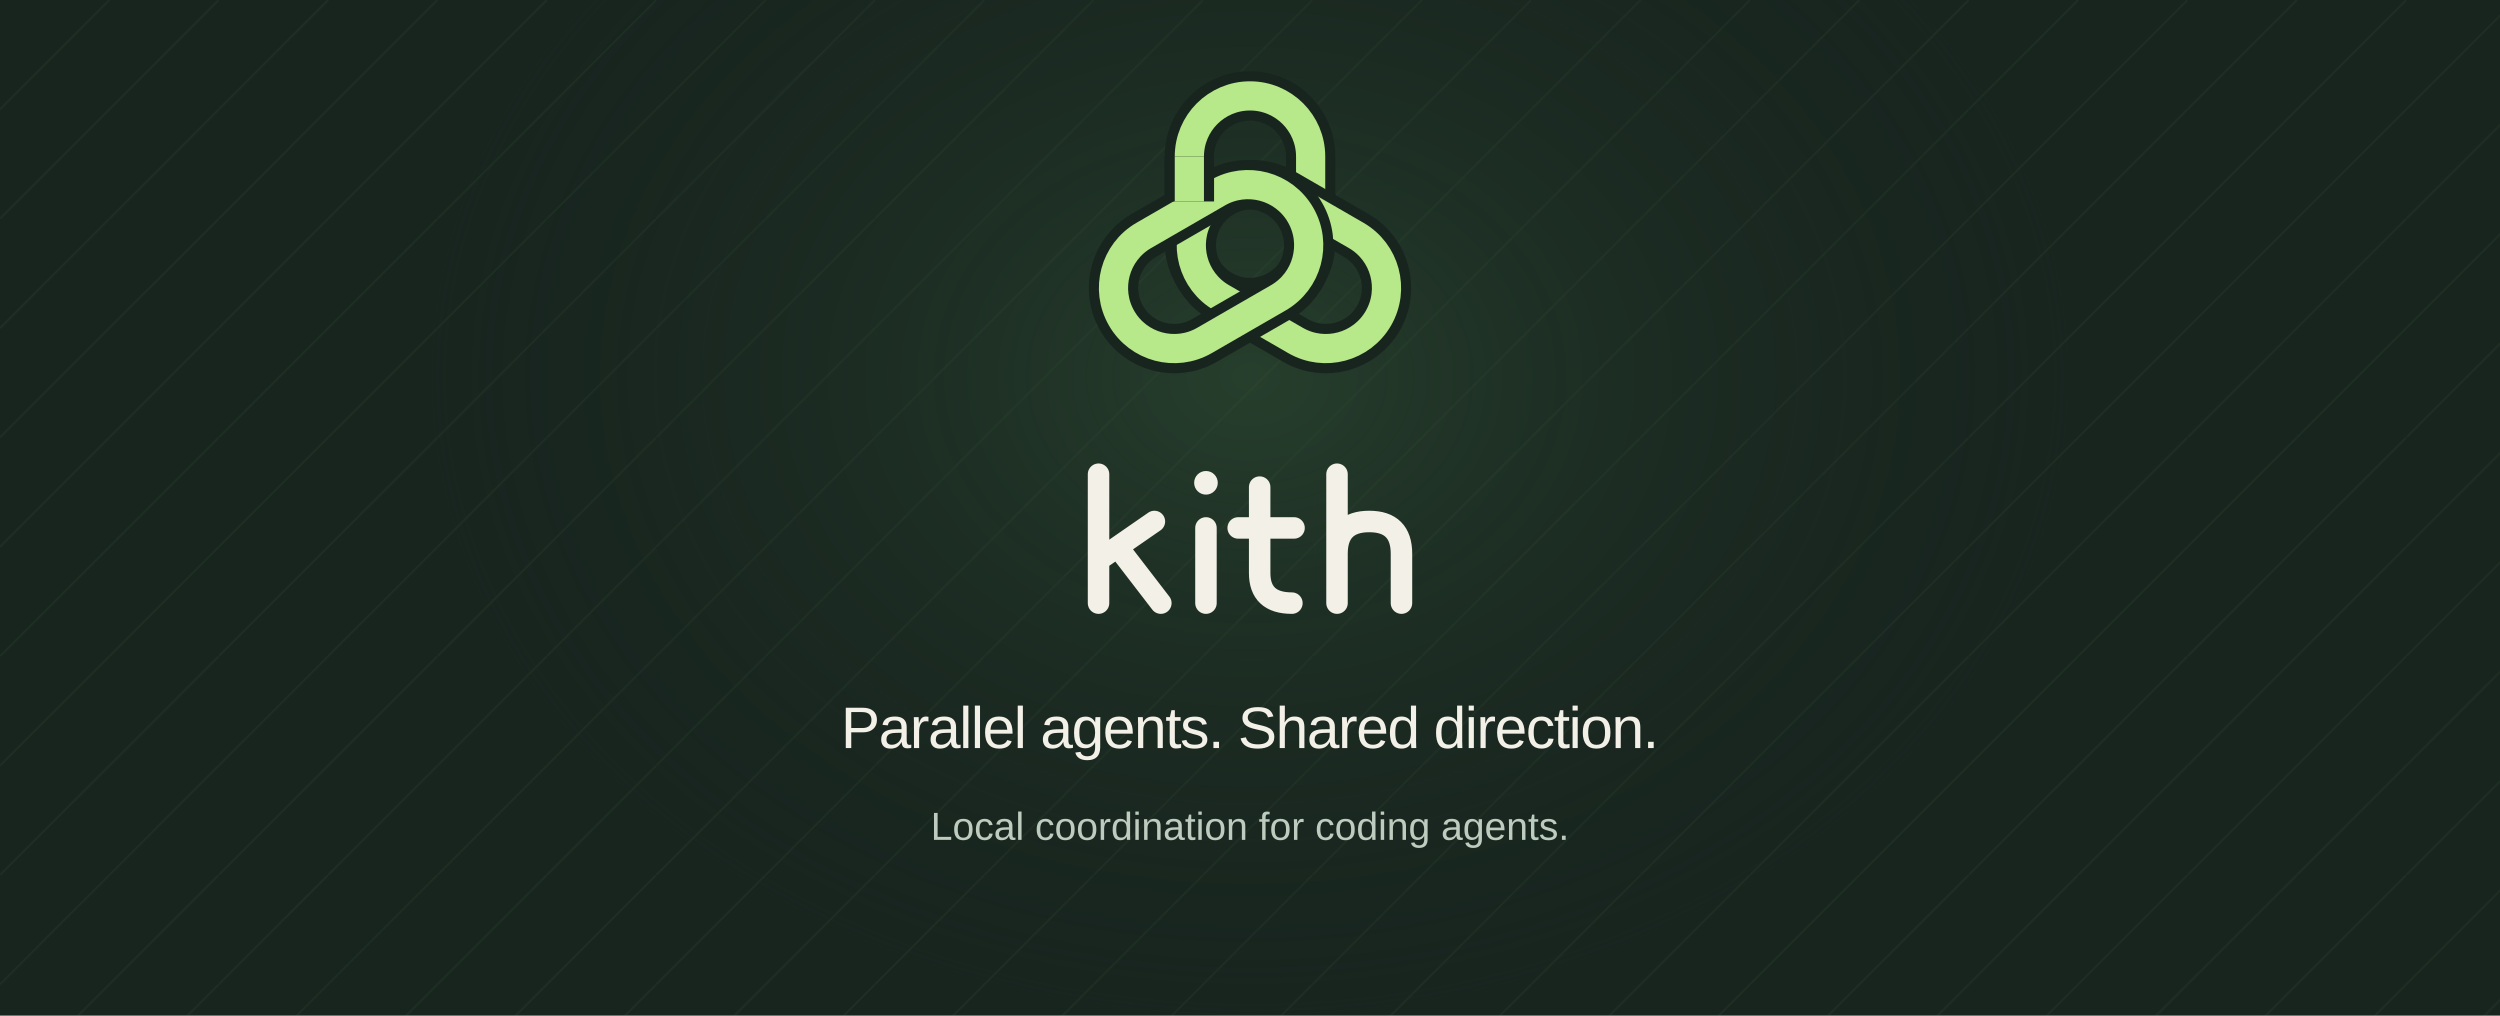
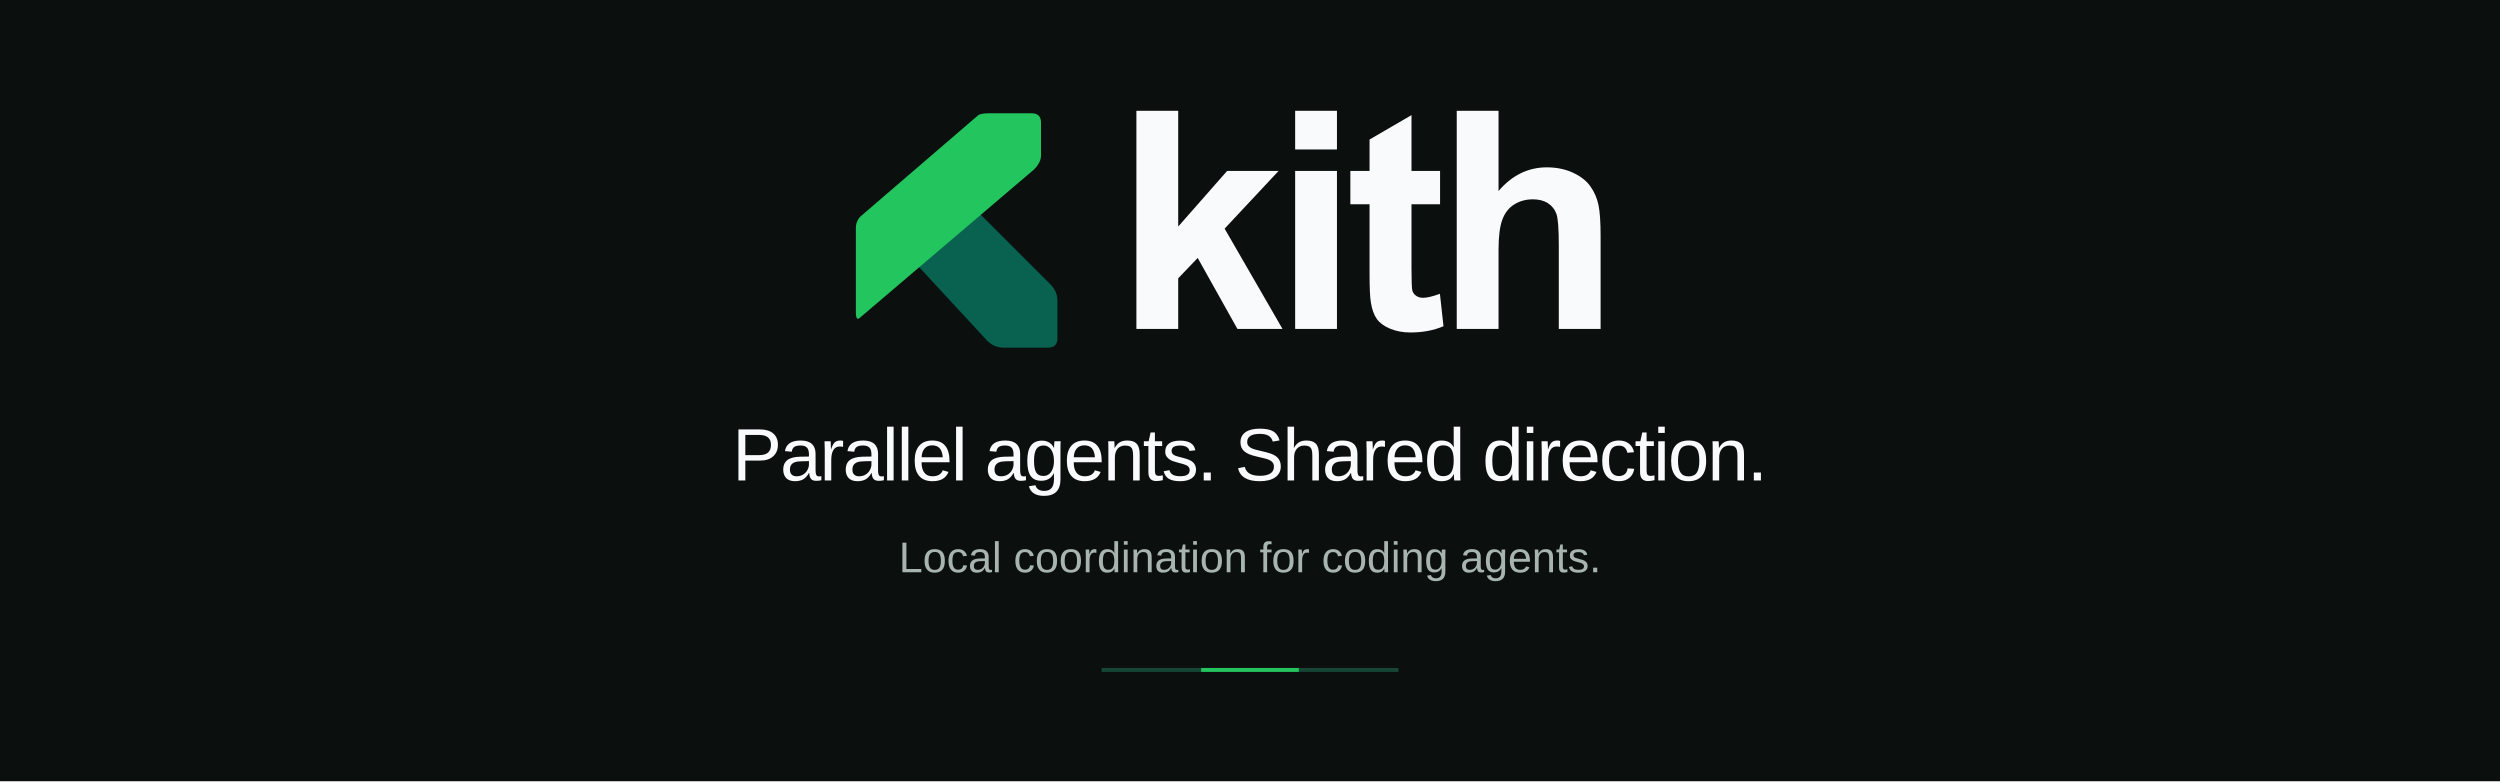
- <svg xmlns="http://www.w3.org/2000/svg" width="1280" height="520" viewBox="0 0 1280 520" role="img" aria-label="kith — Parallel agents. Shared direction.">
-   <defs>
-     <pattern id="threads" width="112" height="112" patternUnits="userSpaceOnUse">
-       <path d="M0 56L56 0M0 112L112 0M56 112L112 56" fill="none" stroke="#B7E88A" stroke-opacity=".045" stroke-width="1" />
-     </pattern>
-     <radialGradient id="halo">
-       <stop stop-color="#35583A" stop-opacity=".5" />
-       <stop offset="1" stop-color="#18251F" stop-opacity="0" />
-     </radialGradient>
-   </defs>
-   <rect width="1280" height="520" fill="#18251F" />
-   <rect width="1280" height="520" fill="url(#threads)" />
-   <ellipse cx="640.0" cy="192.4" rx="435.2" ry="338.0" fill="url(#halo)" />
-   <g transform="translate(640.0 125) scale(1.15)">
-     <rect x="-27" y="-66" width="54" height="92" rx="27" transform="rotate(0)" fill="none" stroke="#18251F" stroke-width="22" />
-     <rect x="-27" y="-66" width="54" height="92" rx="27" transform="rotate(0)" fill="none" stroke="#B7E88A" stroke-width="13" />
-     <rect x="-27" y="-66" width="54" height="92" rx="27" transform="rotate(120)" fill="none" stroke="#18251F" stroke-width="22" />
-     <rect x="-27" y="-66" width="54" height="92" rx="27" transform="rotate(120)" fill="none" stroke="#B7E88A" stroke-width="13" />
-     <rect x="-27" y="-66" width="54" height="92" rx="27" transform="rotate(240)" fill="none" stroke="#18251F" stroke-width="22" />
-     <rect x="-27" y="-66" width="54" height="92" rx="27" transform="rotate(240)" fill="none" stroke="#B7E88A" stroke-width="13" />
-     <path d="M-27 -39V-19" fill="none" stroke="#18251F" stroke-width="22" />
-     <path d="M-27 -39V-19" fill="none" stroke="#B7E88A" stroke-width="13" />
+ <svg xmlns="http://www.w3.org/2000/svg" width="1280" height="400" viewBox="0 0 1280 400" role="img" aria-label="Kith — Parallel agents. Shared direction.">
+   <rect width="1280" height="400" fill="#0B0F0E" />
+   <g transform="translate(431 58) scale(1.2)">
+     <path d="M25 57L49 33L89 73Q92 76 92 80V96Q92 100 88 100H69Q65 100 62 97Z" fill="#09624F" />
+     <path d="M8 44L58 1Q59 0 63 0H81Q85 0 85 4V18Q85 21 82 24L8 87Q6 89 6 85V49Q6 46 8 44Z" fill="#22C55E" />
  </g>
-   <g transform="translate(553.65 234) scale(1.1)" fill="none" stroke="#F3F0E7" stroke-width="10" stroke-linecap="round" stroke-linejoin="round">
-     <path d="M8 8V68M8 48L34 30M17 42L37 68M58 33V68M83 14V54Q83 68 98 68M73 33H99M119 8V68M119 45Q119 30 134 30Q149 30 149 45V68" />
-     <circle cx="58" cy="12" r="5.5" fill="#F3F0E7" stroke="none" />
-   </g>
-   <text x="640.0" y="383" text-anchor="middle" fill="#F3F0E7" font-family="Helvetica Neue,Arial,sans-serif" font-size="30" font-weight="500" letter-spacing="-.7">Parallel agents. Shared direction.</text>
-   <text x="640.0" y="430" text-anchor="middle" fill="#BDCCBE" font-family="Helvetica Neue,Arial,sans-serif" font-size="20">Local coordination for coding agents.</text>
+   <path d="M6.689,-0.0 L6.689,-71.582 L20.41,-71.582 L20.41,-33.594 L36.475,-51.855 L53.369,-51.855 L35.645,-32.91 L54.639,-0.0 L39.844,-0.0 L26.807,-23.291 L20.41,-16.602 L20.41,-0.0 Z M58.793,-58.887 L58.793,-71.582 L72.514,-71.582 L72.514,-58.887 Z M58.793,-0.0 L58.793,-51.855 L72.514,-51.855 L72.514,-0.0 Z M106.355,-51.855 L106.355,-40.918 L96.98,-40.918 L96.98,-20.02 Q96.98,-13.672 97.249,-12.622 Q97.518,-11.572 98.47,-10.889 Q99.422,-10.205 100.789,-10.205 Q102.693,-10.205 106.307,-11.523 L107.479,-0.879 Q102.693,1.172 96.639,1.172 Q92.928,1.172 89.949,-0.073 Q86.971,-1.318 85.579,-3.296 Q84.188,-5.273 83.65,-8.643 Q83.211,-11.035 83.211,-18.311 L83.211,-40.918 L76.912,-40.918 L76.912,-51.855 L83.211,-51.855 L83.211,-62.158 L96.98,-70.166 L96.98,-51.855 Z M125.549,-71.582 L125.549,-45.264 Q132.189,-53.027 141.418,-53.027 Q146.154,-53.027 149.963,-51.27 Q153.771,-49.512 155.7,-46.777 Q157.629,-44.043 158.337,-40.723 Q159.045,-37.402 159.045,-30.42 L159.045,-0.0 L145.324,-0.0 L145.324,-27.393 Q145.324,-35.547 144.543,-37.744 Q143.762,-39.941 141.784,-41.235 Q139.807,-42.529 136.828,-42.529 Q133.41,-42.529 130.725,-40.869 Q128.039,-39.209 126.794,-35.864 Q125.549,-32.52 125.549,-25.977 L125.549,-0.0 L111.828,-0.0 L111.828,-71.582 Z" transform="translate(571.4 168.4) scale(1.56)" fill="#F8FAFC" />
+   <text x="640" y="246" text-anchor="middle" fill="#F8FAFC" font-family="Arial,Helvetica,sans-serif" font-size="38" font-weight="500" letter-spacing="-.9">Parallel agents. Shared direction.</text>
+   <text x="640" y="293" text-anchor="middle" fill="#A8B4B0" font-family="Arial,Helvetica,sans-serif" font-size="22">Local coordination for coding agents.</text>
+   <path d="M564 343H716" stroke="#174536" stroke-width="2" />
+   <path d="M615 343H665" stroke="#22C55E" stroke-width="2" />
</svg>
